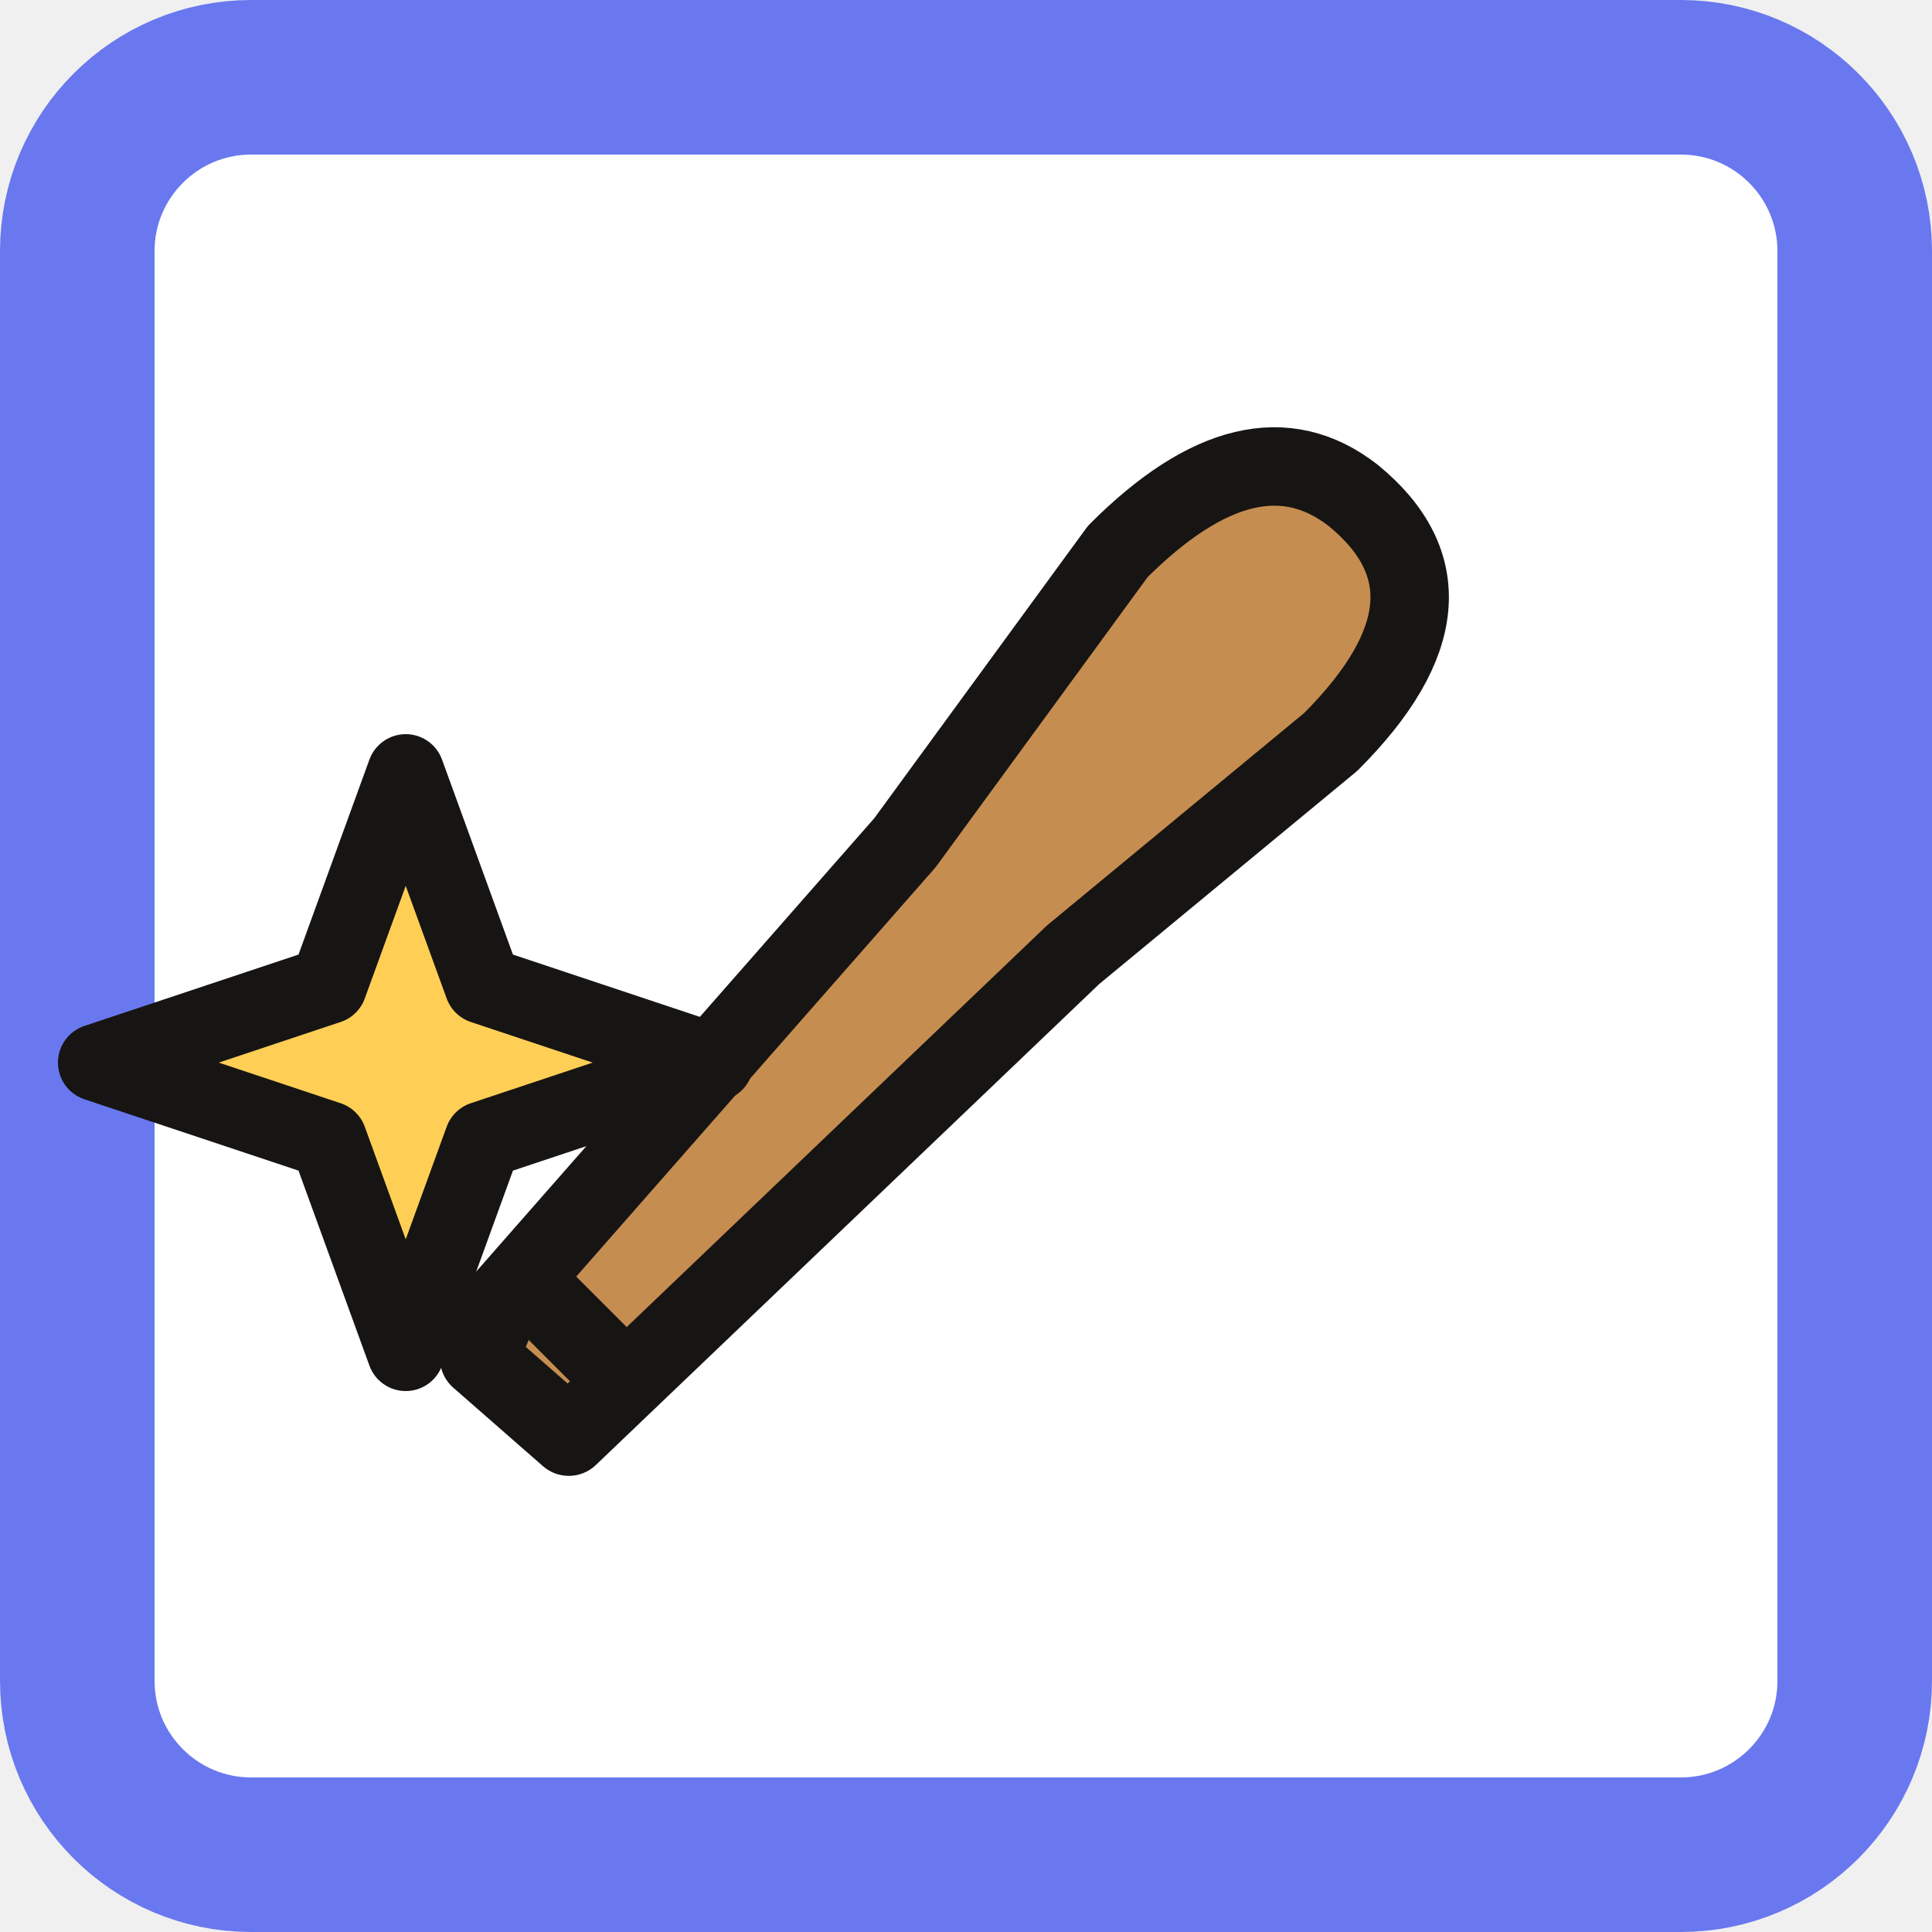
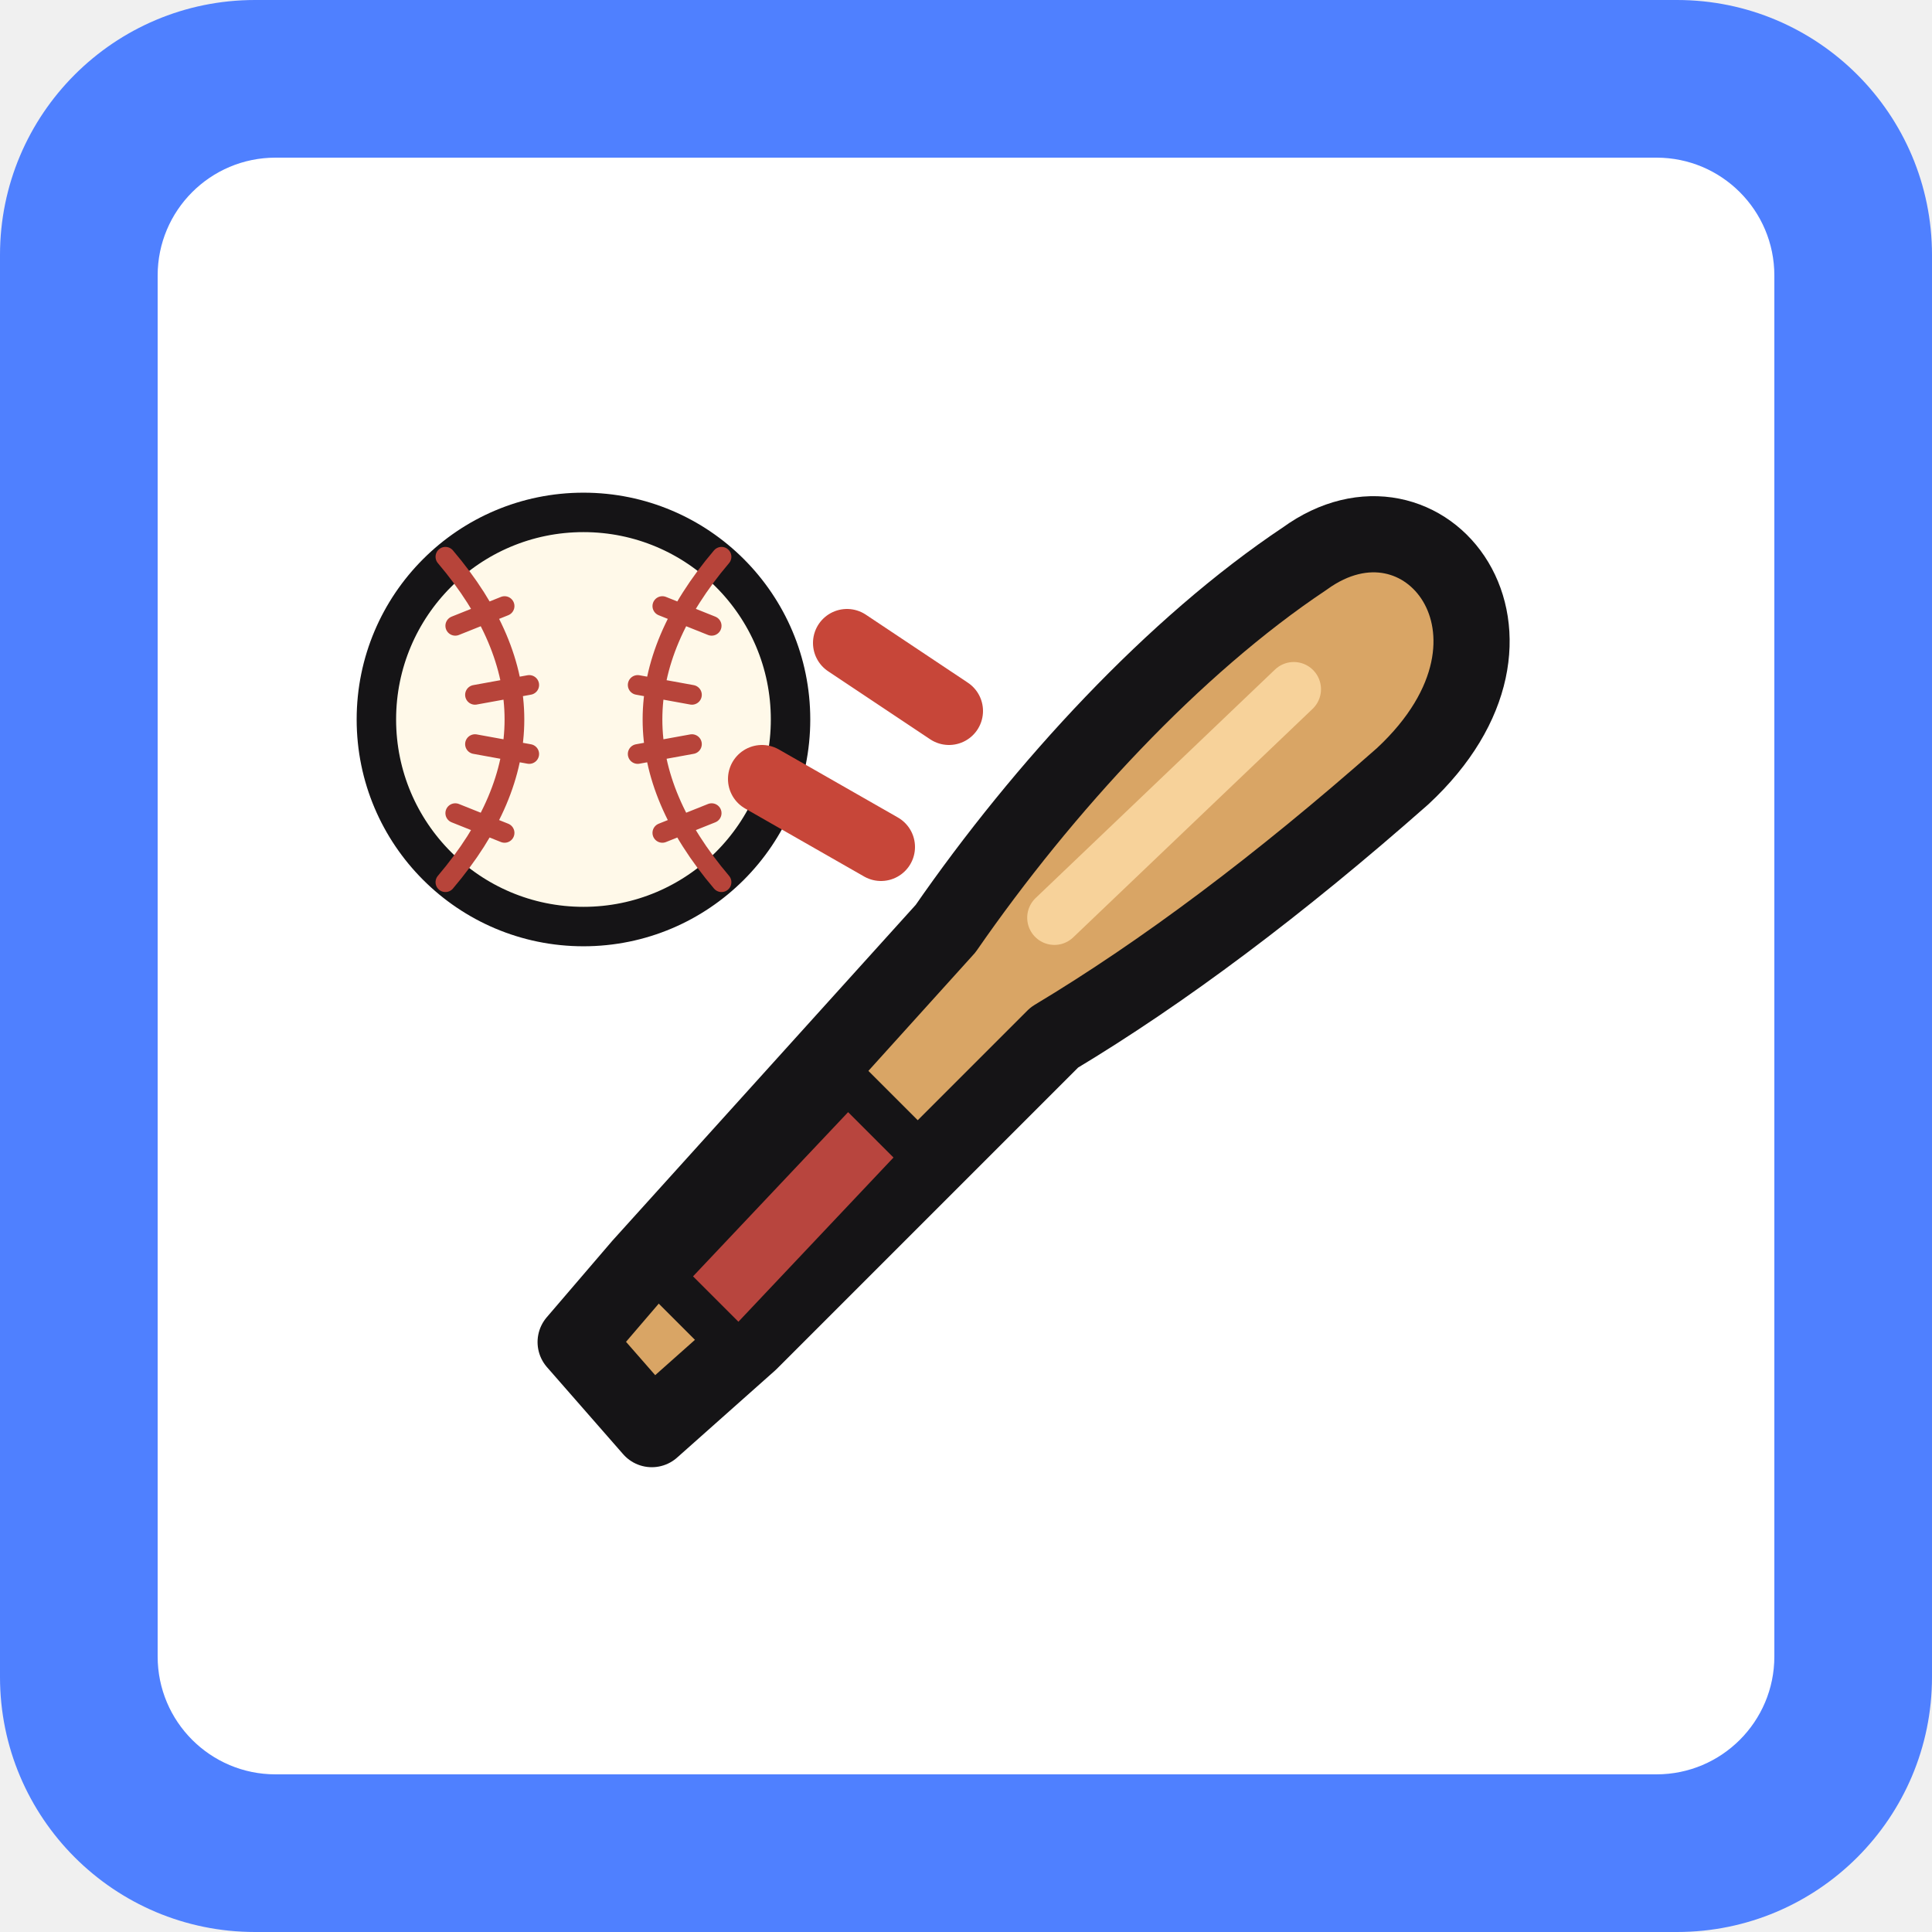
<svg xmlns="http://www.w3.org/2000/svg" width="100" height="100" viewBox="0 0 100 100">
-   <g stroke="#171513" stroke-width="7" stroke-linejoin="round">
-     <rect x="4" y="4" width="92" height="92" rx="9" fill="#fff" stroke="#6978ef" stroke-width="8" />
-     <g transform="translate(19 21) scale(0.58)">
-       <path d="M10 85l8 7 45-43 23-19q13-13 2-22-9-7-21 5L48 39 12 80Z" fill="#c68d50" />
-       <path d="m14 78 11 11" fill="none" />
+   <defs>
+     <clipPath id="inside">
+       <rect x="10.5" y="10.5" width="79" height="79" rx="4" />
+     </clipPath>
+   </defs>
+   <rect width="100" height="100" rx="13.2" fill="#4f80ff" />
+   <rect x="8.16" y="8.16" width="83.68" height="83.68" rx="6.1" fill="#fff" />
+   <g clip-path="url(#inside)" transform="translate(6 6) scale(.88)">
+     <g stroke-linecap="round" stroke-linejoin="round">
+       <g transform="translate(20 19) scale(0.64)">
+         <path d="M11 83l7 8 9-8 28-28q15-9 32-24c14-13 2-28-9-20-12 8-24 21-33 34L17 76Z" fill="#d9a565" stroke="#151416" stroke-width="7" />
+         <path d="m19 77 7 7 17-18-7-7Z" fill="#b8453e" stroke="#151416" stroke-width="4" />
+         <path d="M55 44 77 23" fill="none" stroke="#f7d29a" stroke-width="5" />
+       </g>
+       <g transform="translate(13 21) scale(0.29)">
+         <circle cx="50" cy="50" r="42" fill="#fff9e9" stroke="#151416" stroke-width="8" />
+         <path d="M22 17q28 33 0 66m56-66q-28 33 0 66M24 31l10-4m-6 18 11-2m-11 12 11 2m-15 12 10 4m42-42-10-4m6 18-11-2m11 12-11 2m15 12-10 4" fill="none" stroke="#b7443a" stroke-width="4" />
+       </g>
+       <path d="m38 39 7 4m-2-12 6 4" fill="none" stroke="#c74639" stroke-width="4" />
    </g>
-     <path d="m21 40 4 11 12 4-12 4-4 11-4-11-12-4 12-4Z" fill="#ffcf55" stroke-width="4" />
  </g>
</svg>
